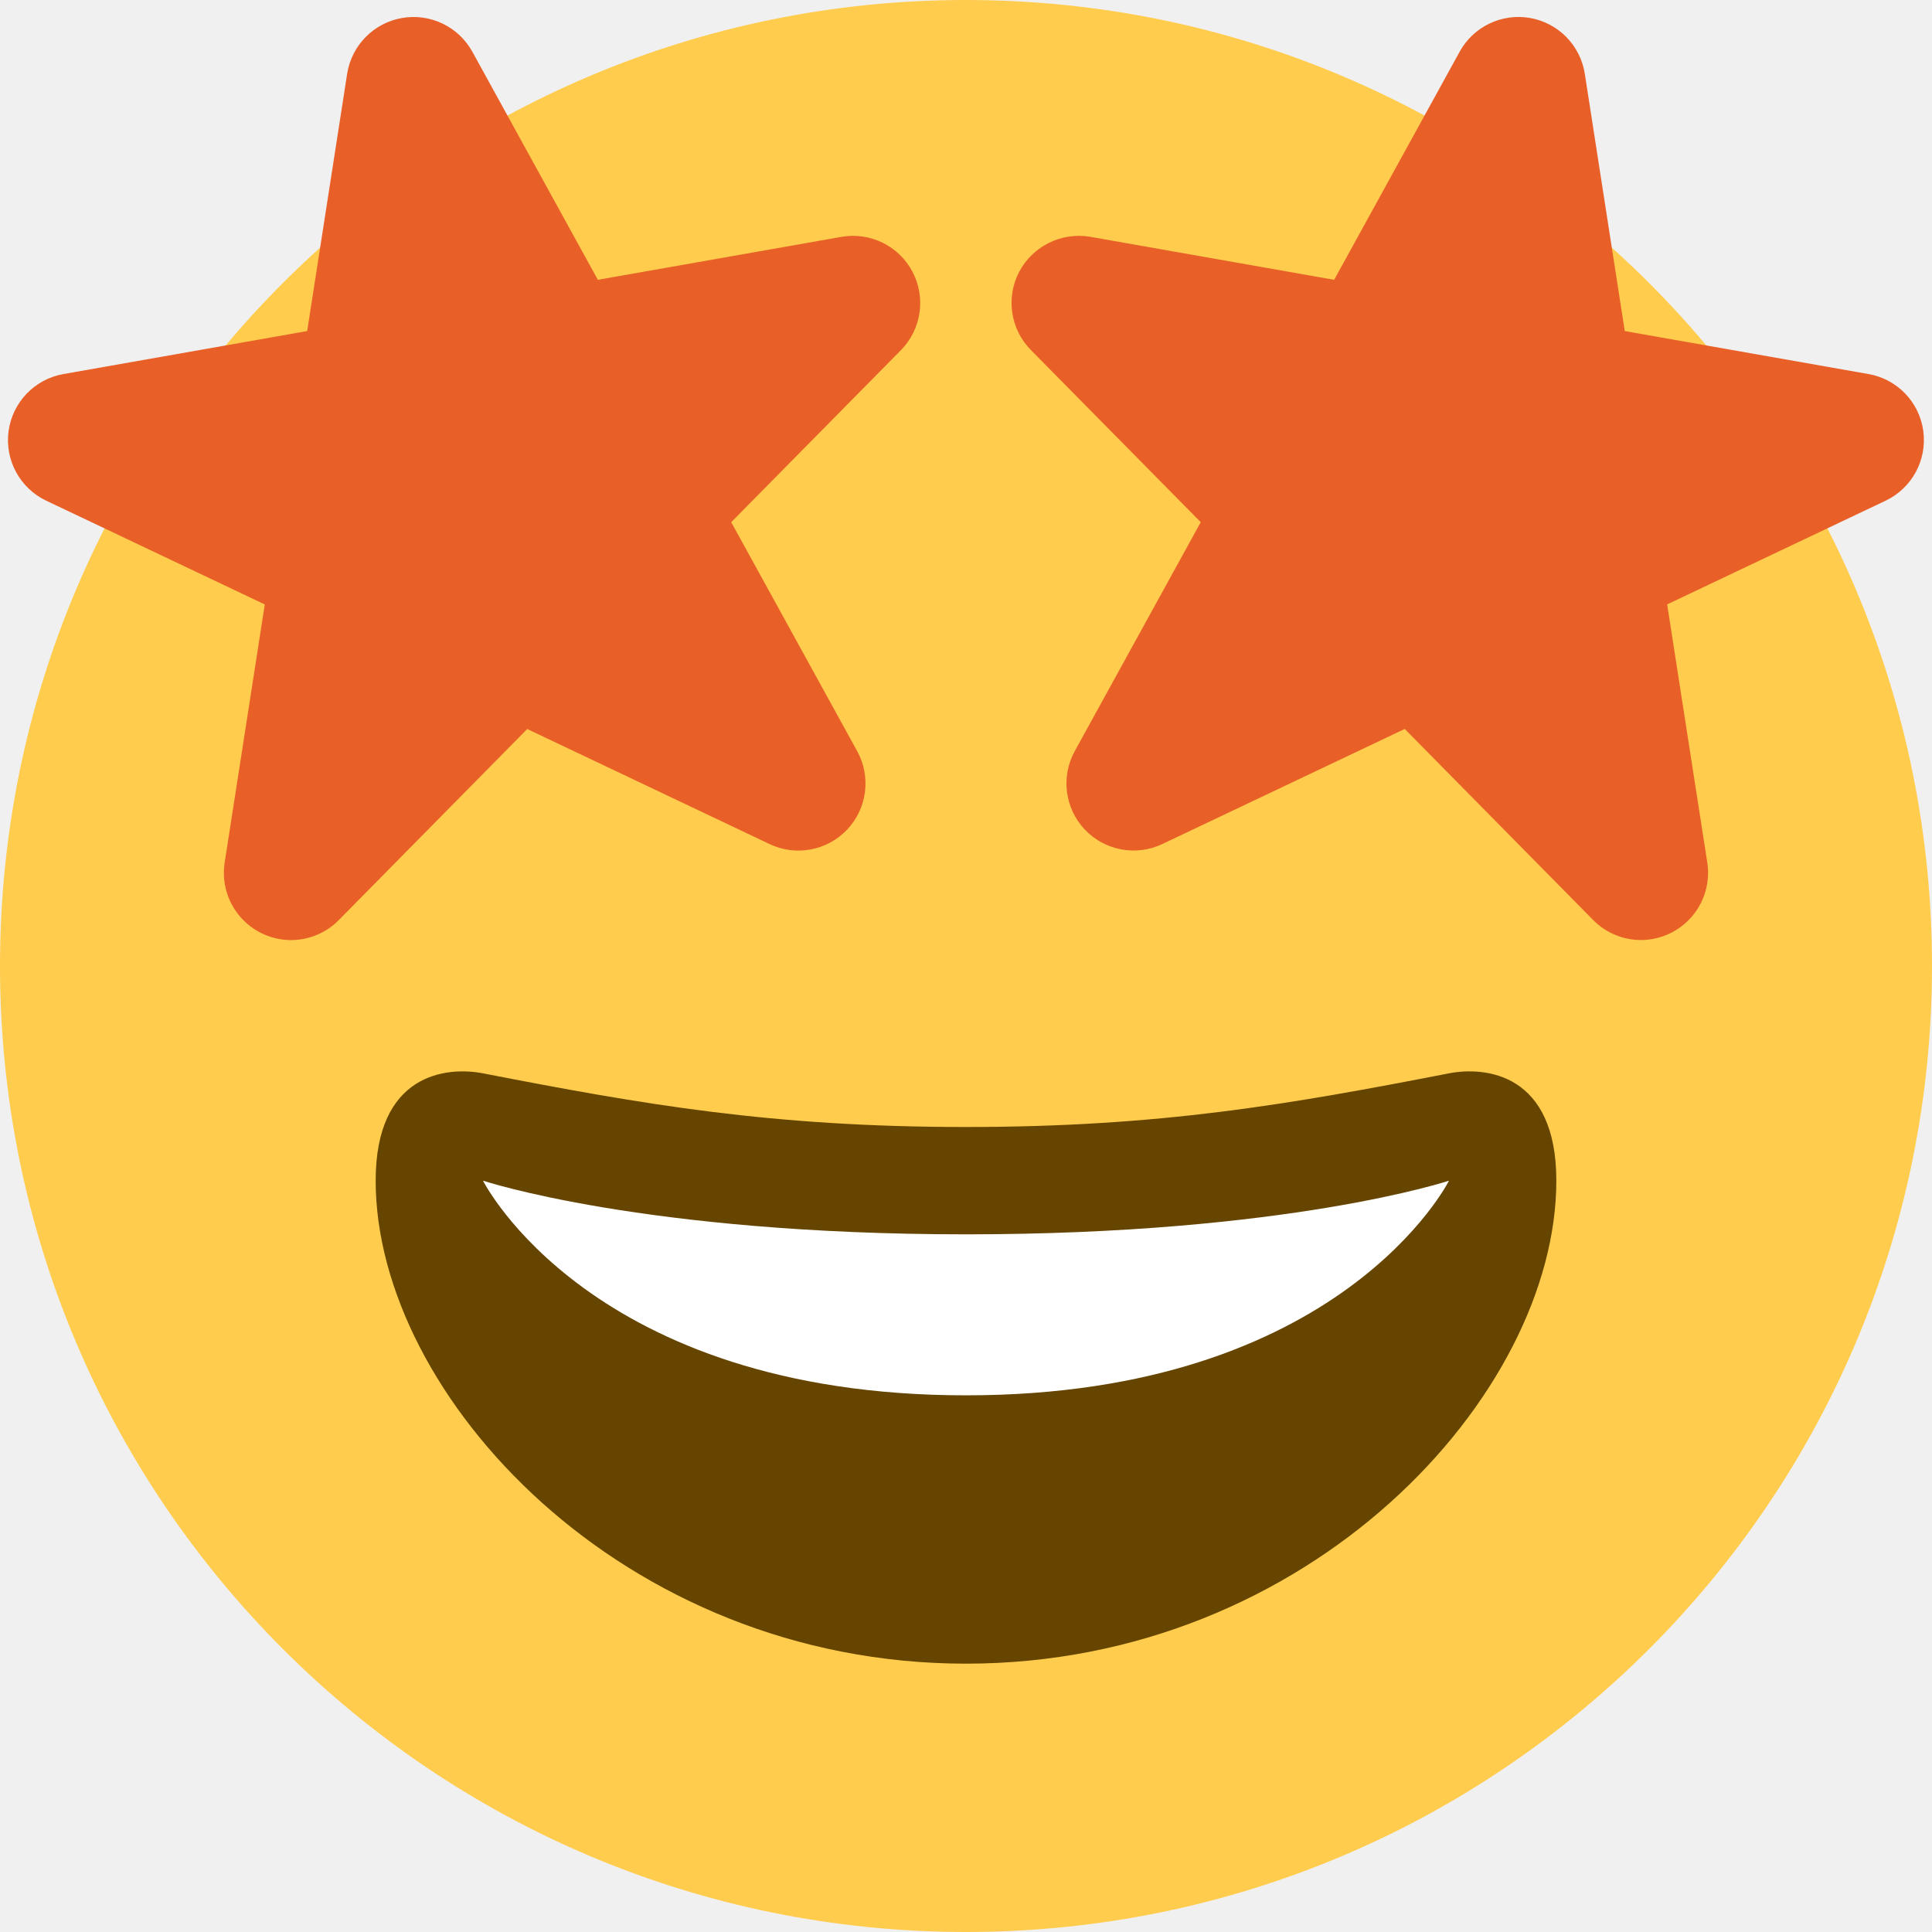
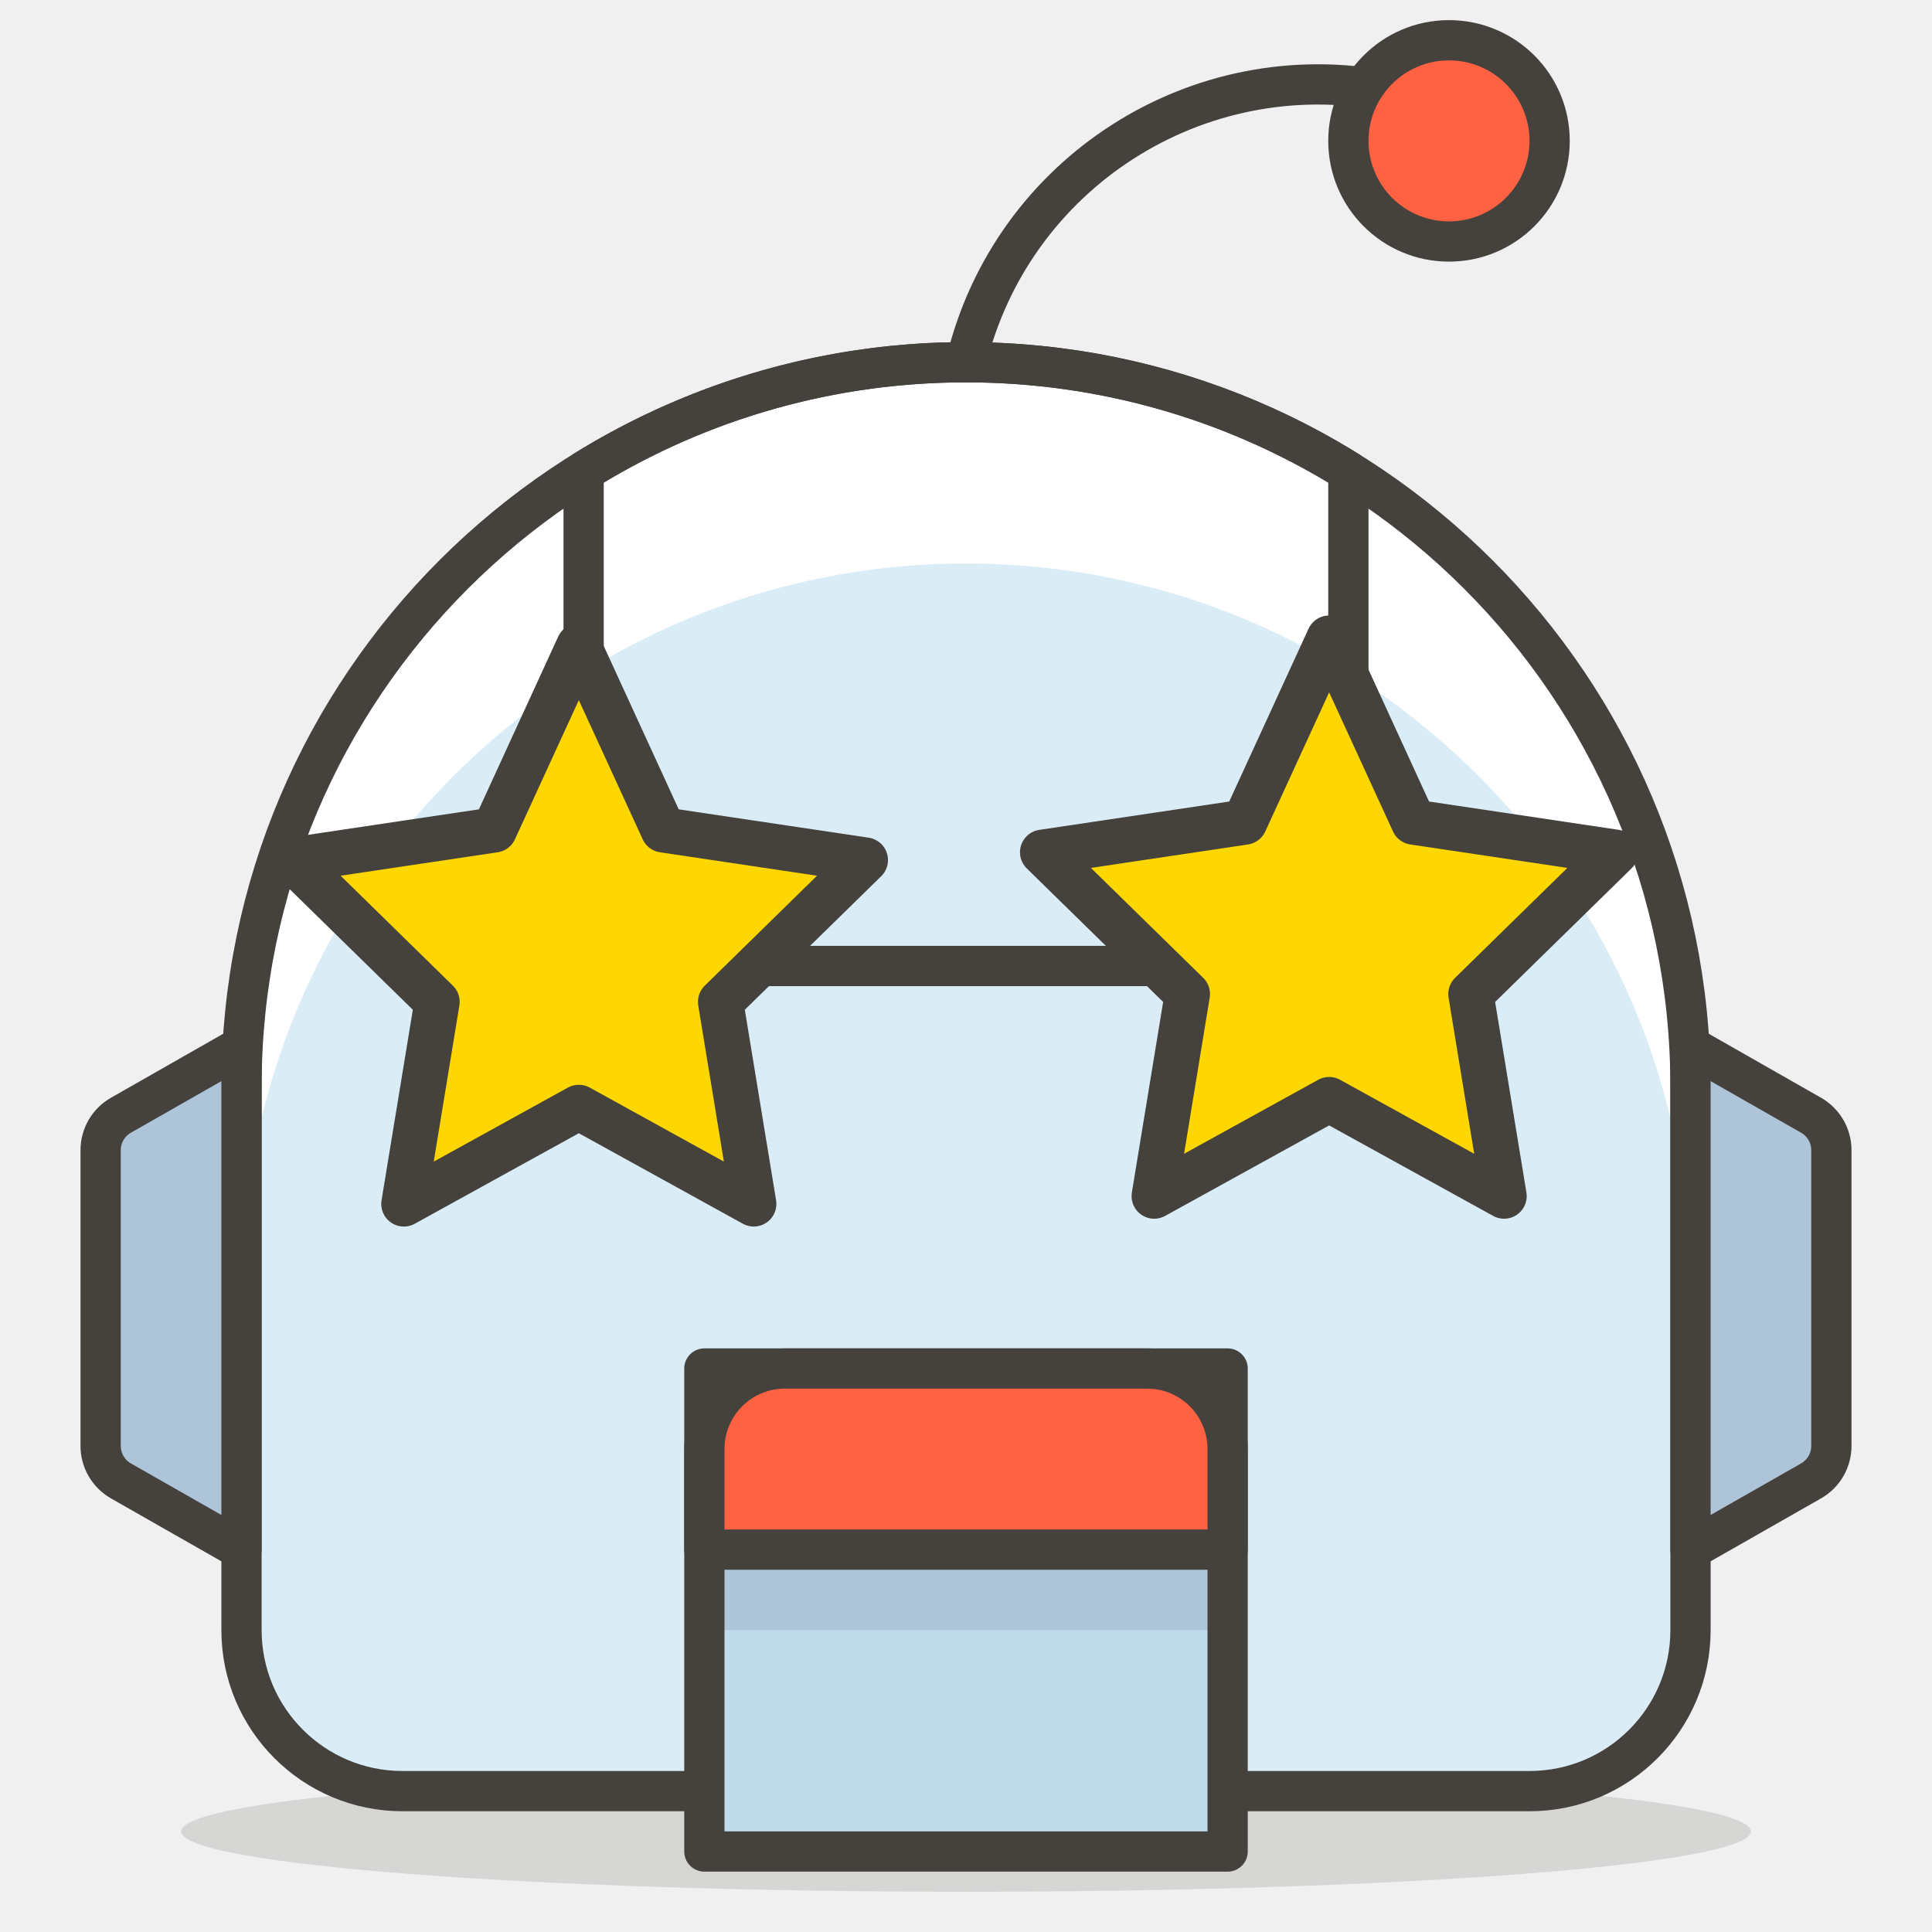
- <svg xmlns="http://www.w3.org/2000/svg" viewBox="0 0 36 36">
-   <path fill="#ffcc4d" d="M36 18c0 9.941-8.059 18-18 18S0 27.941 0 18S8.059 0 18 0s18 8.059 18 18" />
-   <path fill="#664500" d="M18 21c-3.623 0-6.027-.422-9-1c-.679-.131-2 0-2 2c0 4 4.595 9 11 9c6.404 0 11-5 11-9c0-2-1.321-2.132-2-2c-2.973.578-5.377 1-9 1" />
-   <path fill="#fff" d="M9 22s3 1 9 1s9-1 9-1s-2 4-9 4s-9-4-9-4" />
-   <path fill="#e95f28" d="m15.682 4.413l-4.542.801L8.8.961a1.252 1.252 0 0 0-2.331.411l-.745 4.797l-4.542.801a1.25 1.25 0 0 0-.318 2.361l4.07 1.932l-.748 4.812a1.253 1.253 0 0 0 1.235 1.442c.327 0 .65-.128.891-.372l3.512-3.561l4.518 2.145a1.25 1.25 0 0 0 1.631-1.731L13.625 9.73l3.165-3.208a1.252 1.252 0 0 0-1.108-2.109m4.636 0l4.542.801L27.2.961a1.251 1.251 0 0 1 2.33.411l.745 4.797l4.542.801c.536.094.949.524 1.021 1.063s-.211 1.063-.703 1.297l-4.07 1.932l.748 4.812a1.253 1.253 0 0 1-1.235 1.442c-.327 0-.65-.128-.891-.372l-3.512-3.561l-4.518 2.145a1.25 1.25 0 0 1-1.631-1.731l2.348-4.267l-3.165-3.208a1.25 1.25 0 0 1-.217-1.459a1.26 1.26 0 0 1 1.326-.65" />
+ <svg xmlns="http://www.w3.org/2000/svg" width="48" height="48">
+   <g>
+     <path d="m0,0l48,0l0,48l-48,0l0,-48z" fill="none" id="svg_2" />
+     <path fill="#45413c" d="m4.5,45.5a19.5,1.5 0 1 0 39,0a19.5,1.5 0 1 0 -39,0" opacity="0.15" id="svg_3" />
+     <path fill="#daedf7" d="m42,40.5a4,4 0 0 1 -4,4l-28,0a4,4 0 0 1 -4,-4l0,-13.5a18,18 0 0 1 36,0l0,13.5z" id="svg_4" />
+     <path fill="#fff" d="m24,9a18,18 0 0 0 -18,18l0,5a18,18 0 0 1 36,0l0,-5a18,18 0 0 0 -18,-18" id="svg_5" />
+     <path fill="none" stroke="#45413c" stroke-linecap="round" stroke-linejoin="round" d="m42,40.5a4,4 0 0 1 -4,4l-28,0a4,4 0 0 1 -4,-4l0,-13.5a18,18 0 0 1 36,0l0,13.5z" id="svg_6" />
+     <path fill="#c0dceb" d="m17.5,34l13,0l0,12l-13,0l0,-12z" id="svg_7" />
+     <path fill="#adc4d9" d="m17.5,38.5l13,0l0,2l-13,0l0,-2z" id="svg_8" />
+     <path fill="#adc4d9" stroke="#45413c" stroke-linecap="round" stroke-linejoin="round" d="m45.5,35.92a1,1 0 0 1 -0.5,0.87l-3,1.71l0,-12.5l3,1.71a1,1 0 0 1 0.5,0.87l0,7.34zm-43,0a1,1 0 0 0 0.5,0.87l3,1.71l0,-12.5l-3,1.71a1,1 0 0 0 -0.5,0.87l0,7.34z" id="svg_9" />
+     <path fill="none" stroke="#45413c" stroke-linecap="round" stroke-linejoin="round" d="m24,9a9,9 0 0 1 10.5,-6.73" id="svg_10" />
+     <path fill="#ff6242" stroke="#45413c" stroke-linecap="round" stroke-linejoin="round" d="m33.5,3.5a2.5,2.5 0 1 0 5,0a2.5,2.5 0 1 0 -5,0" id="svg_11" />
+     <path fill="none" stroke="#45413c" stroke-linecap="round" stroke-linejoin="round" d="m17.5,34l13,0l0,12l-13,0l0,-12z" id="svg_12" />
+     <path fill="#ff6242" stroke="#45413c" stroke-linecap="round" stroke-linejoin="round" d="m19.5,34l9,0a2,2 0 0 1 2,2l0,2.5l0,0l-13,0l0,0l0,-2.5a2,2 0 0 1 2,-2" id="svg_13" />
+     <path fill="none" stroke="#45413c" stroke-linecap="round" stroke-linejoin="round" d="m33.5,11.71a18,18 0 0 0 -19,0l0,12.29l19,0l0,-12.29z" id="svg_14" />
+     <g id="svg_17" transform="matrix(0.749374 0 0 0.749374 1.58133 3.30588)">
+       <svg width="24" height="24" viewBox="0 0 24 24" fill="#ffd700" id="svg_1" x="5.08" y="15.003">
+         <polygon points="12,2 14.8,8.1 21.5,9.1 16.7,13.8 17.8,20.5 12,17.3 6.2,20.5 7.3,13.8 2.5,9.1 9.2,8.1" stroke-linejoin="round" stroke-width="1.5" stroke="#45413c" id="svg_15" />
+       </svg>
+     </g>
+     <g id="svg_20" transform="matrix(0.749374 0 0 0.749374 1.58133 3.30588)">
+       <svg width="24" height="24" viewBox="0 0 24 24" fill="#ffd700" id="svg_16" x="29.956" y="14.744">
+         <polygon points="12,2 14.8,8.1 21.5,9.1 16.7,13.8 17.8,20.5 12,17.3 6.2,20.5 7.3,13.8 2.5,9.1 9.2,8.1" stroke-linejoin="round" stroke-width="1.5" stroke="#45413c" id="svg_19" />
+       </svg>
+     </g>
+   </g>
</svg>
